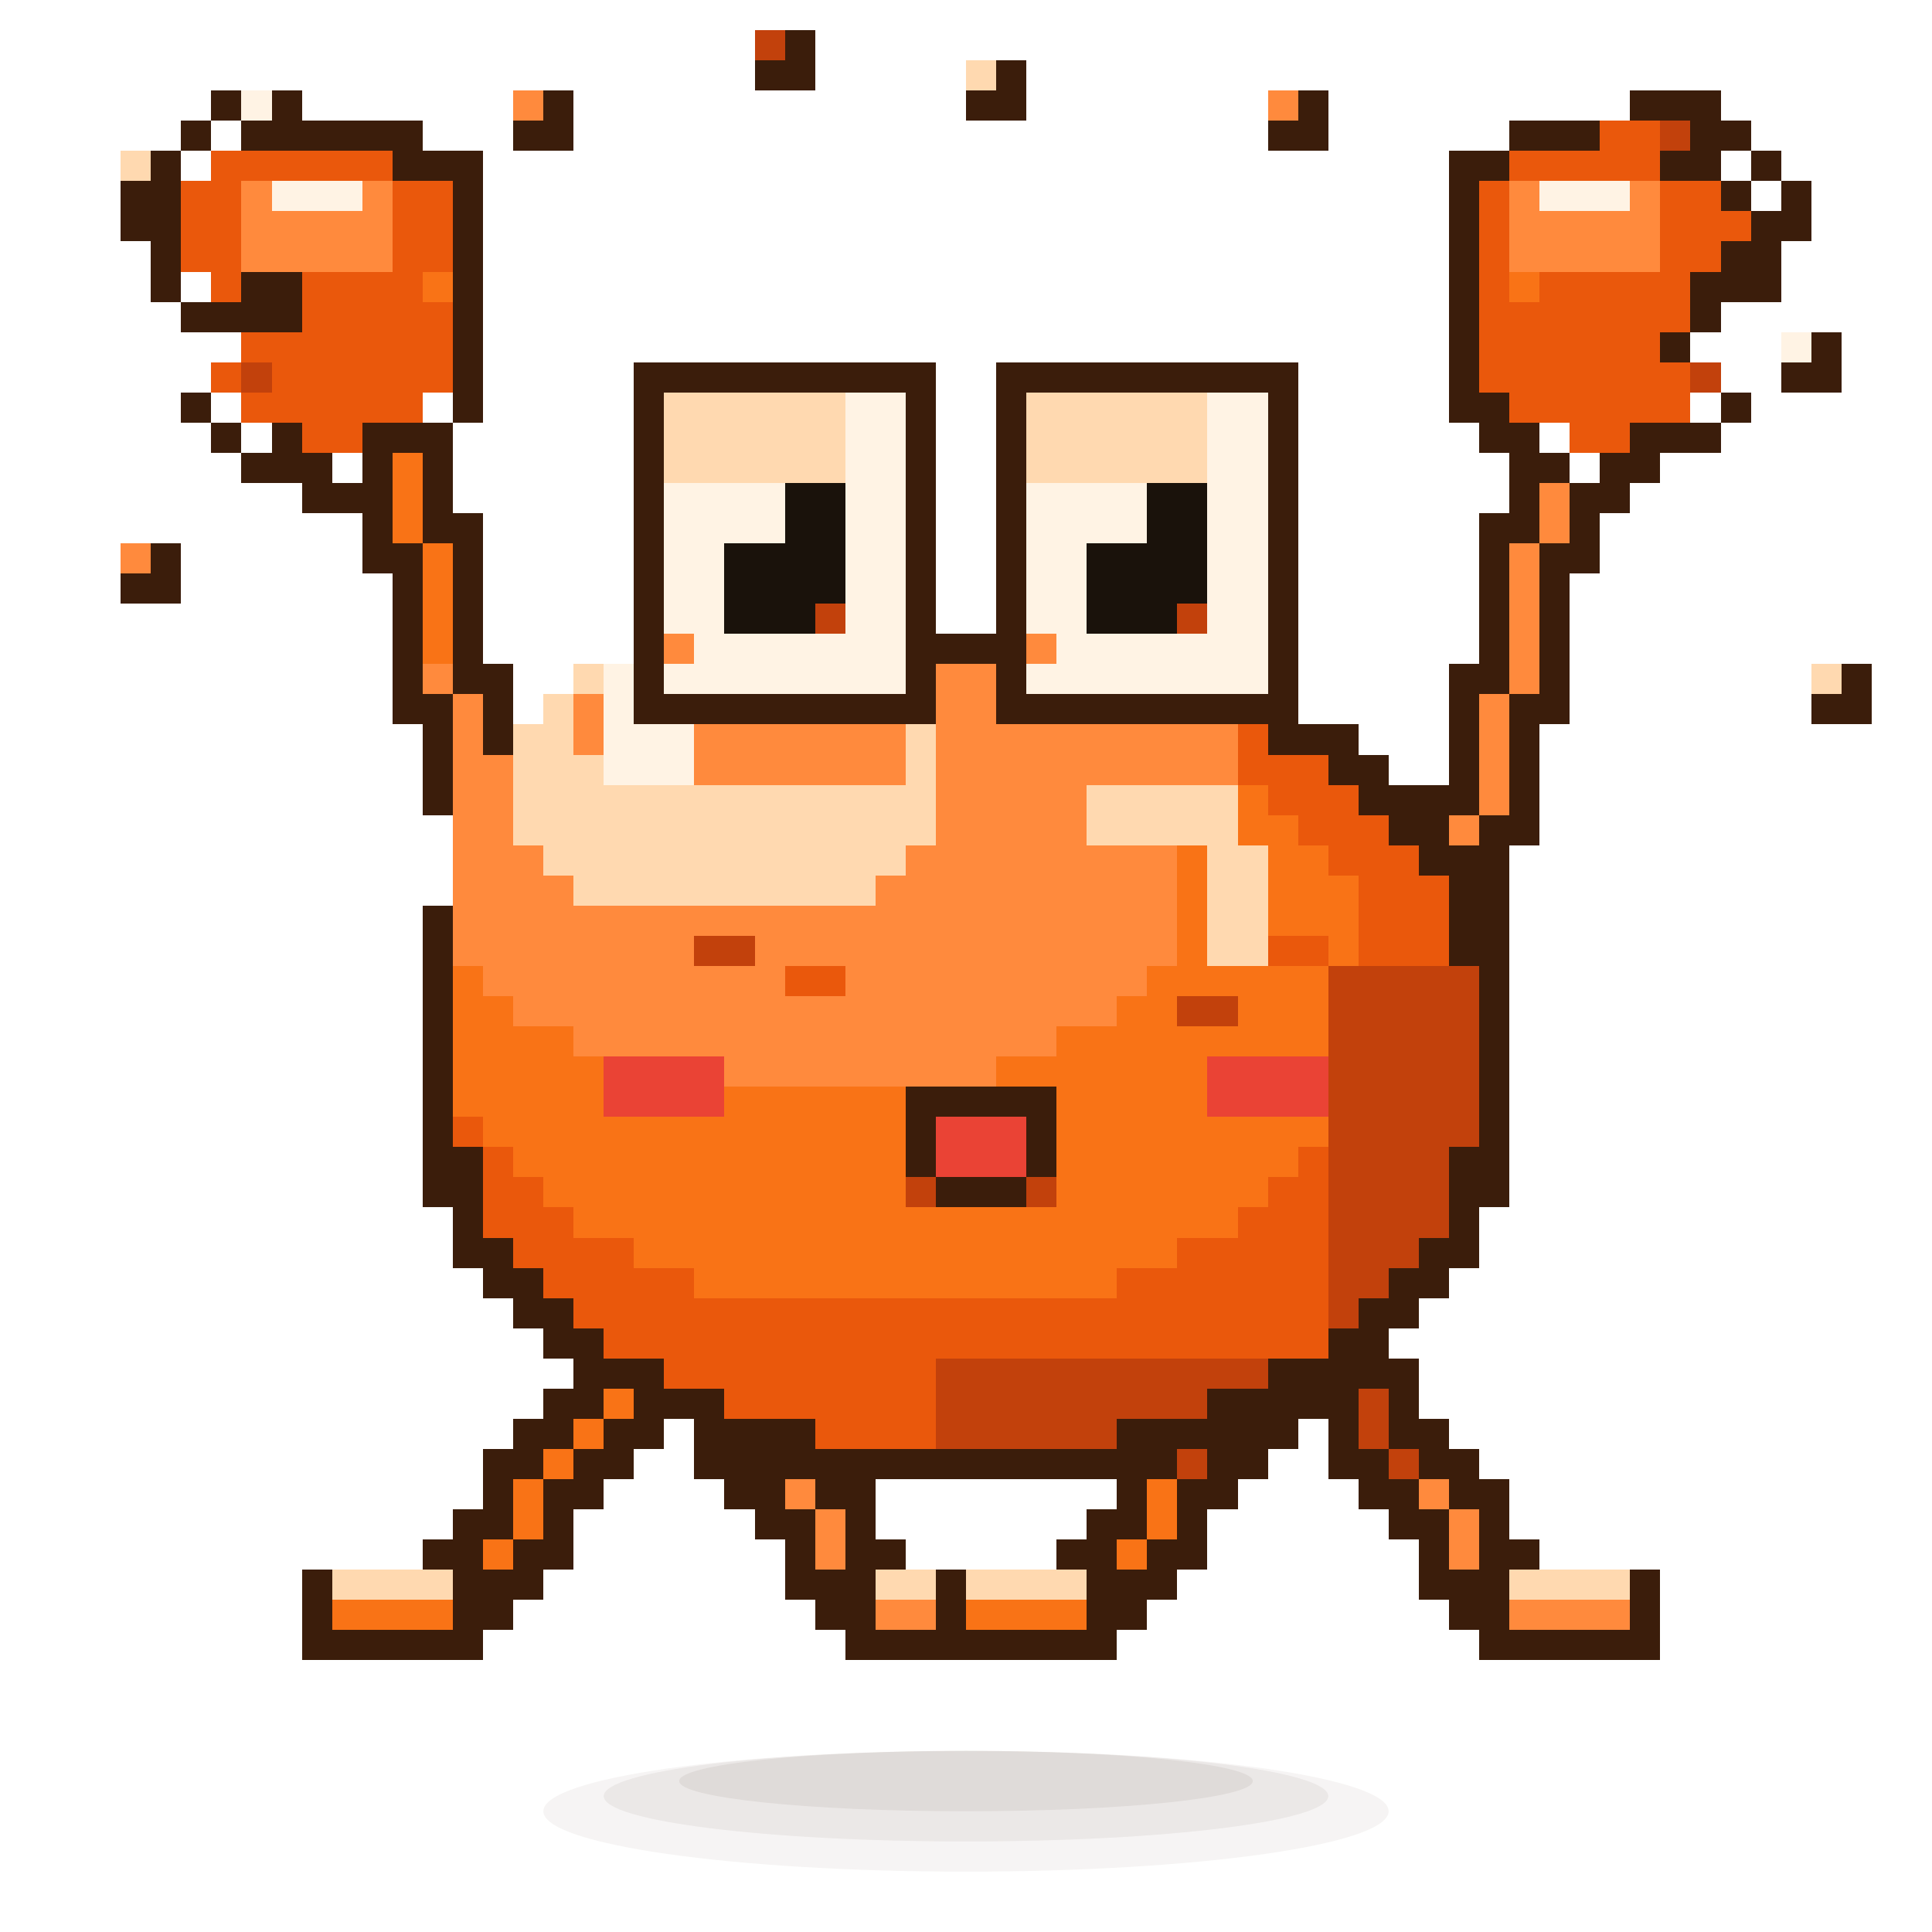
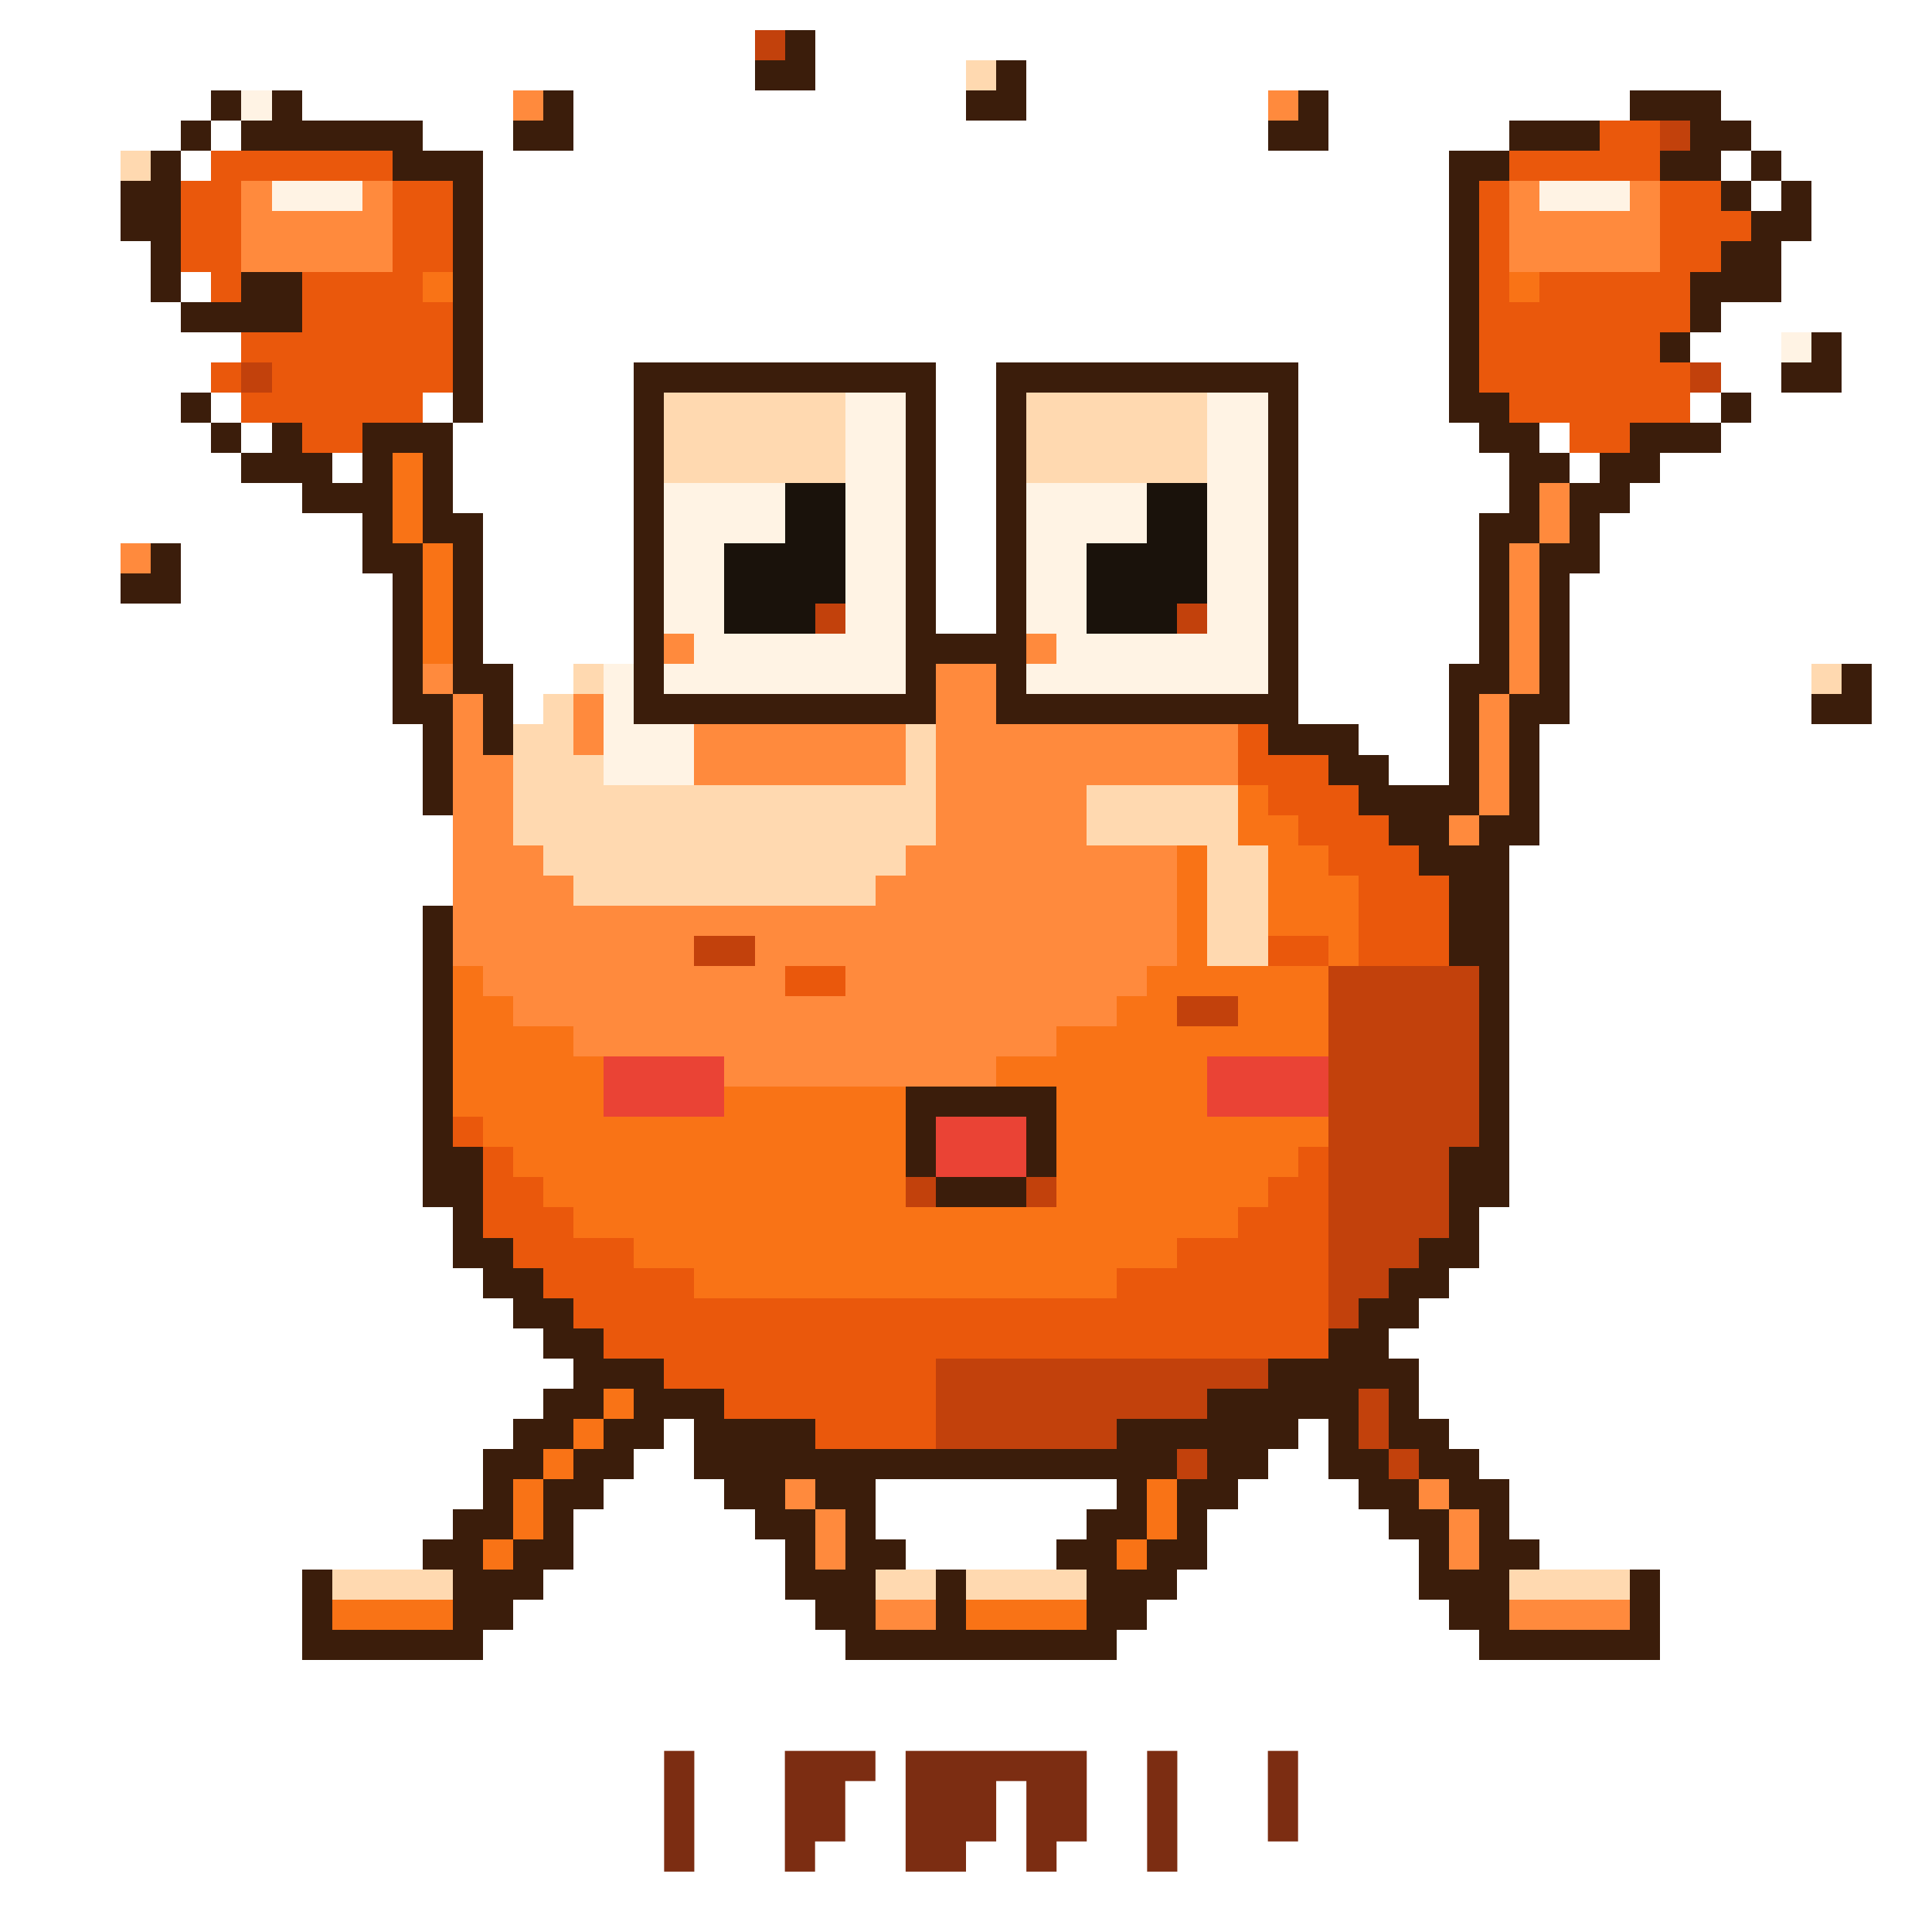
<svg xmlns="http://www.w3.org/2000/svg" width="512" height="512" viewBox="0 0 512 512" role="img" aria-labelledby="mascot-celebrate-title mascot-celebrate-desc">
  <g aria-hidden="true">
-     <ellipse cx="256" cy="480" rx="112" ry="16" fill="#3B1D0B" opacity=".05" />
-     <ellipse cx="256" cy="476" rx="96" ry="12" fill="#3B1D0B" opacity=".06" />
-     <ellipse cx="256" cy="472" rx="76" ry="8" fill="#3B1D0B" opacity=".07" />
+     <path fill="#7C2D12" d="M176 464h8v32h-8zM208 464h24v8h-24zM240 464h48v8h-48zM304 464h8v32h-8zM336 464h8v24h-8zM208 472h16v16h-16zM240 472h24v16h-24zM272 472h16v16h-16zM208 488h8v8h-8zM240 488h16v8h-16zM272 488h8v8h-8z" />
  </g>
  <style>@media (prefers-reduced-motion: no-preference){.m-eyes{transform-box:fill-box;transform-origin:50% 58%;animation:m-blink 4.2s infinite}.m-ant-l{transform-box:fill-box;transform-origin:100% 100%;animation:m-twitch-l 5.1s infinite}.m-ant-r{transform-box:fill-box;transform-origin:0 100%;animation:m-twitch-r 4.4s infinite}.m-cf0{animation:m-cf 1.30s ease-in-out 0.00s infinite}.m-cf1{animation:m-cf 1.52s ease-in-out -0.17s infinite}.m-cf2{animation:m-cf 1.74s ease-in-out -0.34s infinite}.m-cf3{animation:m-cf 1.96s ease-in-out -0.51s infinite}.m-cf4{animation:m-cf 2.18s ease-in-out -0.68s infinite}.m-cf5{animation:m-cf 1.30s ease-in-out -0.85s infinite}.m-cf6{animation:m-cf 1.52s ease-in-out -1.02s infinite}.m-cf7{animation:m-cf 1.74s ease-in-out -1.19s infinite}.m-cf8{animation:m-cf 1.96s ease-in-out -1.36s infinite}.m-cf9{animation:m-cf 2.18s ease-in-out -1.53s infinite}}@keyframes m-blink{0%,90.5%,93.5%,100%{transform:scaleY(1)}92%{transform:scaleY(.1)}}@keyframes m-lids{0%,100%{opacity:1}50%{opacity:.45}}@keyframes m-wave{0%,100%{transform:rotate(-9deg)}50%{transform:rotate(9deg)}}@keyframes m-twitch-l{0%,18%,100%{transform:rotate(0deg)}4%{transform:rotate(-8deg)}8%{transform:rotate(4deg)}13%{transform:rotate(-2deg)}}@keyframes m-twitch-r{0%,20%,100%{transform:rotate(0deg)}5%{transform:rotate(8deg)}10%{transform:rotate(-4deg)}15%{transform:rotate(2deg)}}@keyframes m-z-float{0%{opacity:0;transform:translateY(0)}22%{opacity:.95}60%{opacity:.95}100%{opacity:0;transform:translateY(-18px)}}@keyframes m-cf{0%,100%{opacity:1}50%{opacity:.25}}</style>
  <g shape-rendering="crispEdges">
    <path fill="#3B1D0B" d="M56 24h8v8h-8zM432 24h24v8h-24zM48 32h8v8h-8zM80 32h32v8h-32zM400 32h24v8h-24zM456 32h8v8h-8zM104 40h24v8h-24zM384 40h16v8h-16zM464 40h8v8h-8zM120 48h8v64h-8zM384 48h8v56h-8zM456 48h8v8h-8zM472 48h8v8h-8zM32 56h16v8h-16zM464 56h16v8h-16zM40 64h8v16h-8zM456 64h16v8h-16zM64 72h16v8h-16zM448 72h24v8h-24zM48 80h32v8h-32zM448 80h8v8h-8zM440 88h8v8h-8zM48 104h8v8h-8zM384 104h16v8h-16zM456 104h8v8h-8zM56 112h8v8h-8zM72 112h8v8h-8zM96 112h24v8h-24zM392 112h16v8h-16zM432 112h24v8h-24zM64 120h24v8h-24zM96 120h8v8h-8zM112 120h8v16h-8zM400 120h16v8h-16zM424 120h16v8h-16zM80 128h24v8h-24zM400 128h8v8h-8zM416 128h16v8h-16zM96 136h8v8h-8zM112 136h16v8h-16zM392 136h16v8h-16zM416 136h8v8h-8zM96 144h16v8h-16zM120 144h8v32h-8zM392 144h8v32h-8zM408 144h16v8h-16zM104 152h8v32h-8zM408 152h8v32h-8zM248 168h16v8h-16zM120 176h16v8h-16zM384 176h16v8h-16zM104 184h16v8h-16zM128 184h8v16h-8zM384 184h8v24h-8zM400 184h16v8h-16zM112 192h8v24h-8zM336 192h24v8h-24zM400 192h8v24h-8zM352 200h16v8h-16zM360 208h32v8h-32zM368 216h16v8h-16zM392 216h16v8h-16zM376 224h24v8h-24zM384 232h16v24h-16zM112 240h8v64h-8zM392 256h8v48h-8zM240 288h40v8h-40zM240 296h8v16h-8zM272 296h8v16h-8zM112 304h16v16h-16zM384 304h16v16h-16zM248 312h24v8h-24zM120 320h8v8h-8zM384 320h8v8h-8zM120 328h16v8h-16zM376 328h16v8h-16zM128 336h16v8h-16zM368 336h16v8h-16zM136 344h16v8h-16zM360 344h16v8h-16zM144 352h16v8h-16zM352 352h16v8h-16zM152 360h24v8h-24zM336 360h40v8h-40zM144 368h16v8h-16zM168 368h24v8h-24zM320 368h40v8h-40zM368 368h8v8h-8zM136 376h16v8h-16zM160 376h16v8h-16zM184 376h32v8h-32zM296 376h48v8h-48zM352 376h8v8h-8zM368 376h16v8h-16zM128 384h16v8h-16zM152 384h16v8h-16zM184 384h128v8h-128zM320 384h16v8h-16zM352 384h16v8h-16zM376 384h16v8h-16zM128 392h8v8h-8zM144 392h16v8h-16zM192 392h16v8h-16zM216 392h16v8h-16zM296 392h8v8h-8zM312 392h16v8h-16zM360 392h16v8h-16zM384 392h16v8h-16zM120 400h16v8h-16zM144 400h8v8h-8zM200 400h16v8h-16zM224 400h8v8h-8zM288 400h16v8h-16zM312 400h8v8h-8zM368 400h16v8h-16zM392 400h8v8h-8zM112 408h16v8h-16zM136 408h16v8h-16zM208 408h8v8h-8zM224 408h16v8h-16zM280 408h16v8h-16zM304 408h16v8h-16zM376 408h8v8h-8zM392 408h16v8h-16zM80 416h8v16h-8zM120 416h24v8h-24zM208 416h24v8h-24zM248 416h8v16h-8zM288 416h24v8h-24zM376 416h24v8h-24zM432 416h8v16h-8zM120 424h16v8h-16zM216 424h16v8h-16zM288 424h16v8h-16zM384 424h16v8h-16zM80 432h48v8h-48zM224 432h72v8h-72zM392 432h48v8h-48z" />
    <path fill="#C2410C" d="M64 96h8v8h-8zM448 96h8v8h-8zM184 248h16v8h-16zM352 256h40v48h-40zM312 264h16v8h-16zM352 304h32v24h-32zM240 312h8v8h-8zM272 312h8v8h-8zM352 328h24v8h-24zM352 336h16v8h-16zM352 344h8v8h-8zM248 360h88v8h-88zM248 368h72v8h-72zM360 368h8v16h-8zM248 376h48v8h-48zM312 384h8v8h-8zM368 384h8v8h-8z" />
    <path fill="#EA580C" d="M424 32h16v8h-16zM56 40h48v8h-48zM400 40h40v8h-40zM48 48h16v24h-16zM104 48h16v24h-16zM392 48h8v32h-8zM440 48h16v8h-16zM440 56h24v8h-24zM440 64h16v8h-16zM56 72h8v8h-8zM80 72h32v8h-32zM408 72h40v8h-40zM80 80h40v8h-40zM392 80h56v8h-56zM64 88h56v8h-56zM392 88h48v8h-48zM56 96h8v8h-8zM72 96h48v8h-48zM392 96h56v8h-56zM64 104h48v8h-48zM400 104h48v8h-48zM80 112h16v8h-16zM416 112h16v8h-16zM328 192h8v8h-8zM328 200h24v8h-24zM336 208h24v8h-24zM344 216h24v8h-24zM352 224h24v8h-24zM360 232h24v24h-24zM336 248h16v8h-16zM208 256h16v8h-16zM120 296h8v8h-8zM128 304h8v8h-8zM344 304h8v8h-8zM128 312h16v8h-16zM336 312h16v8h-16zM128 320h24v8h-24zM328 320h24v8h-24zM136 328h32v8h-32zM312 328h40v8h-40zM144 336h40v8h-40zM296 336h56v8h-56zM152 344h200v8h-200zM160 352h192v8h-192zM176 360h72v8h-72zM192 368h56v8h-56zM216 376h32v8h-32z" />
    <path fill="#F97316" d="M112 72h8v8h-8zM400 72h8v8h-8zM104 120h8v24h-8zM112 144h8v32h-8zM328 208h8v8h-8zM328 216h16v8h-16zM312 224h8v32h-8zM336 224h16v8h-16zM336 232h24v16h-24zM352 248h8v8h-8zM120 256h8v8h-8zM304 256h48v8h-48zM120 264h16v8h-16zM296 264h16v8h-16zM328 264h24v8h-24zM120 272h32v8h-32zM280 272h72v8h-72zM120 280h40v16h-40zM264 280h56v8h-56zM192 288h48v8h-48zM280 288h40v8h-40zM128 296h112v8h-112zM280 296h72v8h-72zM136 304h104v8h-104zM280 304h64v8h-64zM144 312h96v8h-96zM280 312h56v8h-56zM152 320h176v8h-176zM168 328h144v8h-144zM184 336h112v8h-112zM160 368h8v8h-8zM152 376h8v8h-8zM144 384h8v8h-8zM136 392h8v16h-8zM304 392h8v16h-8zM128 408h8v8h-8zM296 408h8v8h-8zM88 424h32v8h-32zM256 424h32v8h-32z" />
    <path fill="#FF8A3D" d="M64 48h8v8h-8zM96 48h8v8h-8zM400 48h8v8h-8zM432 48h8v8h-8zM64 56h40v16h-40zM400 56h40v16h-40zM408 128h8v16h-8zM400 144h8v40h-8zM112 176h8v8h-8zM248 176h16v16h-16zM120 184h8v16h-8zM152 184h8v16h-8zM392 184h8v32h-8zM248 192h24v16h-24zM120 200h16v24h-16zM248 208h40v16h-40zM384 216h8v8h-8zM120 224h24v8h-24zM240 224h72v8h-72zM120 232h32v8h-32zM232 232h80v8h-80zM120 240h192v8h-192zM120 248h64v8h-64zM200 248h112v8h-112zM128 256h80v8h-80zM224 256h80v8h-80zM136 264h160v8h-160zM152 272h128v8h-128zM192 280h72v8h-72zM208 392h8v8h-8zM376 392h8v8h-8zM216 400h8v16h-8zM384 400h8v16h-8zM232 424h16v8h-16zM400 424h32v8h-32z" />
    <path fill="#FFD9B0" d="M152 176h8v8h-8zM144 184h8v8h-8zM136 192h16v8h-16zM240 192h8v16h-8zM136 200h24v8h-24zM136 208h112v16h-112zM288 208h40v16h-40zM144 224h96v8h-96zM320 224h16v32h-16zM152 232h80v8h-80zM88 416h32v8h-32zM232 416h16v8h-16zM256 416h32v8h-32zM400 416h32v8h-32z" />
    <path fill="#FFF3E4" d="M72 48h24v8h-24zM408 48h24v8h-24zM160 176h8v16h-8zM160 192h24v16h-24z" />
    <path fill="#EA4335" d="M160 280h32v16h-32zM320 280h32v16h-32zM248 296h24v16h-24z" />
  </g>
  <g class="m-cf m-cf0" shape-rendering="crispEdges">
    <path fill="#3B1D0B" d="M40 40h8v8h-8zM32 48h16v8h-16z" />
    <path fill="#FFD9B0" d="M32 40h8v8h-8z" />
  </g>
  <g class="m-cf m-cf1" shape-rendering="crispEdges">
    <path fill="#3B1D0B" d="M72 24h8v8h-8zM64 32h16v8h-16z" />
    <path fill="#FFF3E4" d="M64 24h8v8h-8z" />
  </g>
  <g class="m-cf m-cf2" shape-rendering="crispEdges">
    <path fill="#3B1D0B" d="M144 24h8v8h-8zM136 32h16v8h-16z" />
    <path fill="#FF8A3D" d="M136 24h8v8h-8z" />
  </g>
  <g class="m-cf m-cf3" shape-rendering="crispEdges">
    <path fill="#3B1D0B" d="M208 8h8v8h-8zM200 16h16v8h-16z" />
    <path fill="#C2410C" d="M200 8h8v8h-8z" />
  </g>
  <g class="m-cf m-cf4" shape-rendering="crispEdges">
    <path fill="#3B1D0B" d="M264 16h8v8h-8zM256 24h16v8h-16z" />
    <path fill="#FFD9B0" d="M256 16h8v8h-8z" />
  </g>
  <g class="m-cf m-cf5" shape-rendering="crispEdges">
    <path fill="#3B1D0B" d="M344 24h8v8h-8zM336 32h16v8h-16z" />
    <path fill="#FF8A3D" d="M336 24h8v8h-8z" />
  </g>
  <g class="m-cf m-cf6" shape-rendering="crispEdges">
    <path fill="#3B1D0B" d="M448 32h8v8h-8zM440 40h16v8h-16z" />
    <path fill="#C2410C" d="M440 32h8v8h-8z" />
  </g>
  <g class="m-cf m-cf7" shape-rendering="crispEdges">
    <path fill="#3B1D0B" d="M480 88h8v8h-8zM472 96h16v8h-16z" />
    <path fill="#FFF3E4" d="M472 88h8v8h-8z" />
  </g>
  <g class="m-cf m-cf8" shape-rendering="crispEdges">
    <path fill="#3B1D0B" d="M40 144h8v8h-8zM32 152h16v8h-16z" />
    <path fill="#FF8A3D" d="M32 144h8v8h-8z" />
  </g>
  <g class="m-cf m-cf9" shape-rendering="crispEdges">
    <path fill="#3B1D0B" d="M488 176h8v8h-8zM480 184h16v8h-16z" />
    <path fill="#FFD9B0" d="M480 176h8v8h-8z" />
  </g>
  <g class="m-ant m-ant-l" shape-rendering="crispEdges">
    <path fill="#3B1D0B" d="M184 184h56v8h-56z" />
    <path fill="#FF8A3D" d="M184 192h56v16h-56z" />
    <path fill="#FFF3E4" d="M184 176h56v8h-56z" />
  </g>
  <g class="m-ant m-ant-r" shape-rendering="crispEdges">
    <path fill="#3B1D0B" d="M272 184h56v8h-56z" />
    <path fill="#FF8A3D" d="M272 192h56v16h-56z" />
    <path fill="#FFF3E4" d="M272 176h56v8h-56z" />
  </g>
  <g class="m-eyes" shape-rendering="crispEdges">
    <path fill="#3B1D0B" d="M168 96h80v8h-80zM264 96h80v8h-80zM168 104h8v80h-8zM240 104h8v88h-8zM264 104h8v88h-8zM336 104h8v80h-8zM168 184h16v8h-16zM328 184h16v8h-16z" />
    <path fill="#C2410C" d="M216 160h8v8h-8zM312 160h8v8h-8z" />
    <path fill="#FF8A3D" d="M176 168h8v8h-8zM272 168h8v8h-8z" />
    <path fill="#FFD9B0" d="M176 104h48v24h-48zM272 104h48v24h-48z" />
    <path fill="#FFF3E4" d="M224 104h16v64h-16zM320 104h16v64h-16zM176 128h32v16h-32zM272 128h32v16h-32zM176 144h16v24h-16zM272 144h16v24h-16zM184 168h56v8h-56zM280 168h56v8h-56zM176 176h8v8h-8zM328 176h8v8h-8z" />
    <path fill="#1A120B" d="M208 128h16v16h-16zM304 128h16v16h-16zM192 144h32v16h-32zM288 144h32v16h-32zM192 160h24v8h-24zM288 160h24v8h-24z" />
  </g>
</svg>
